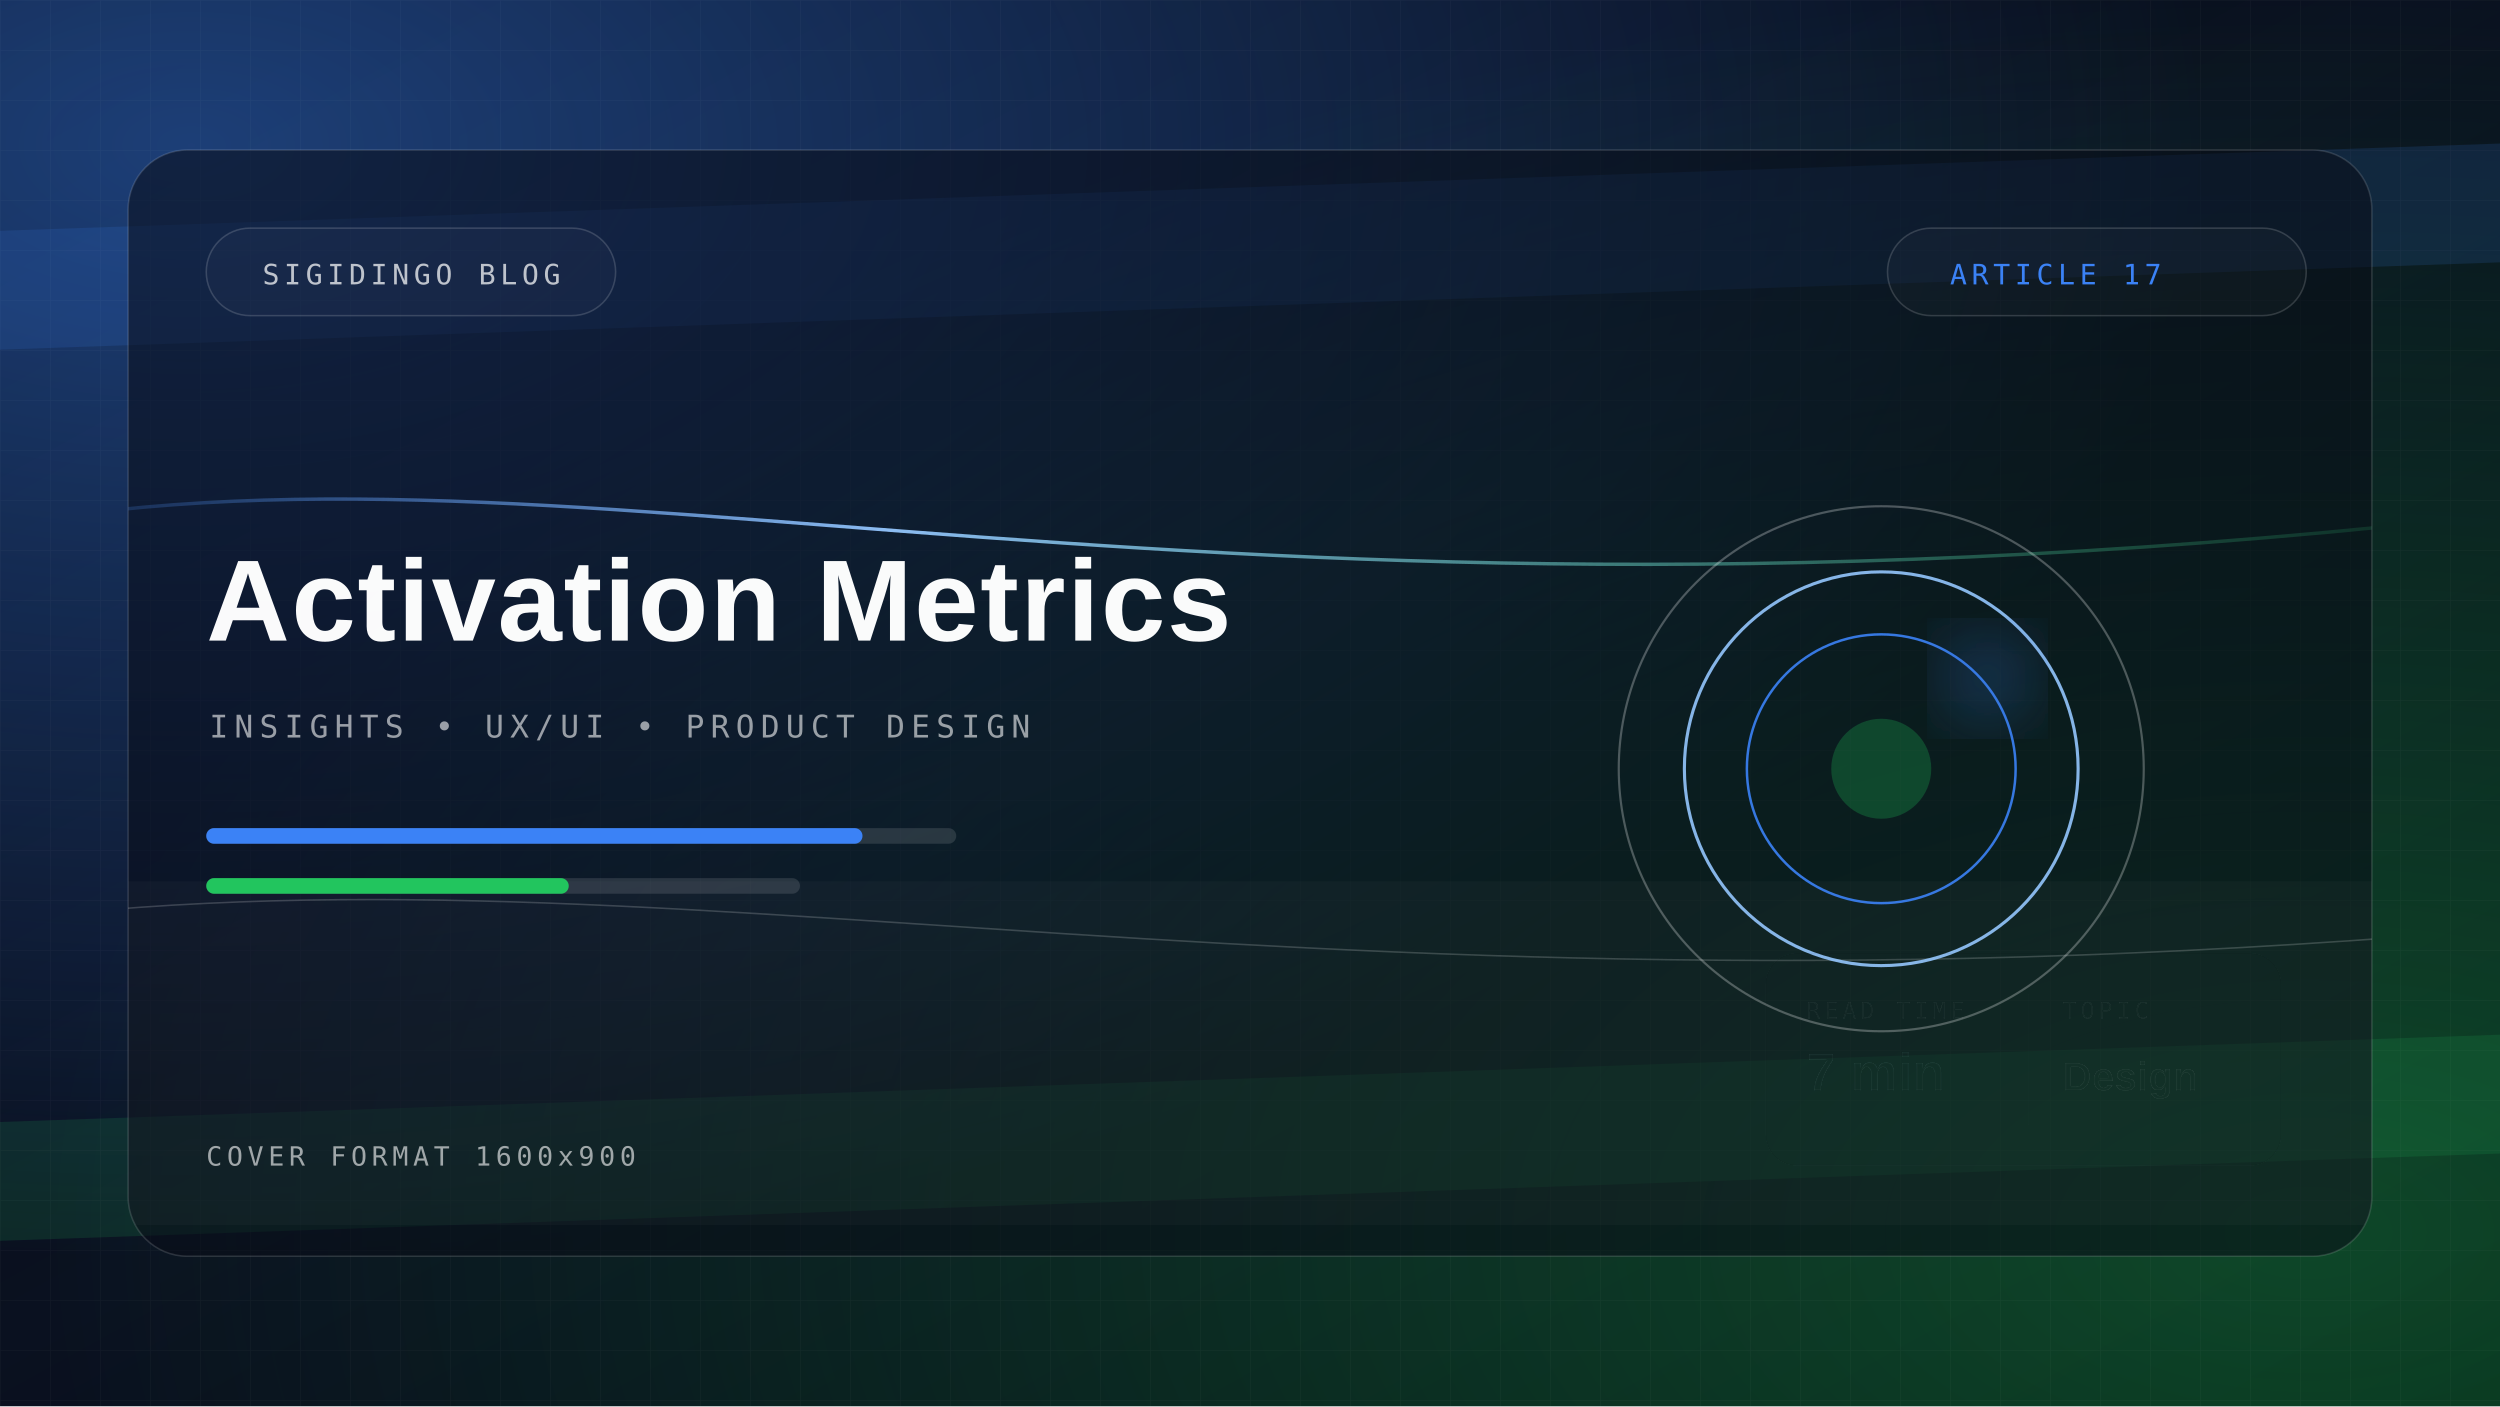
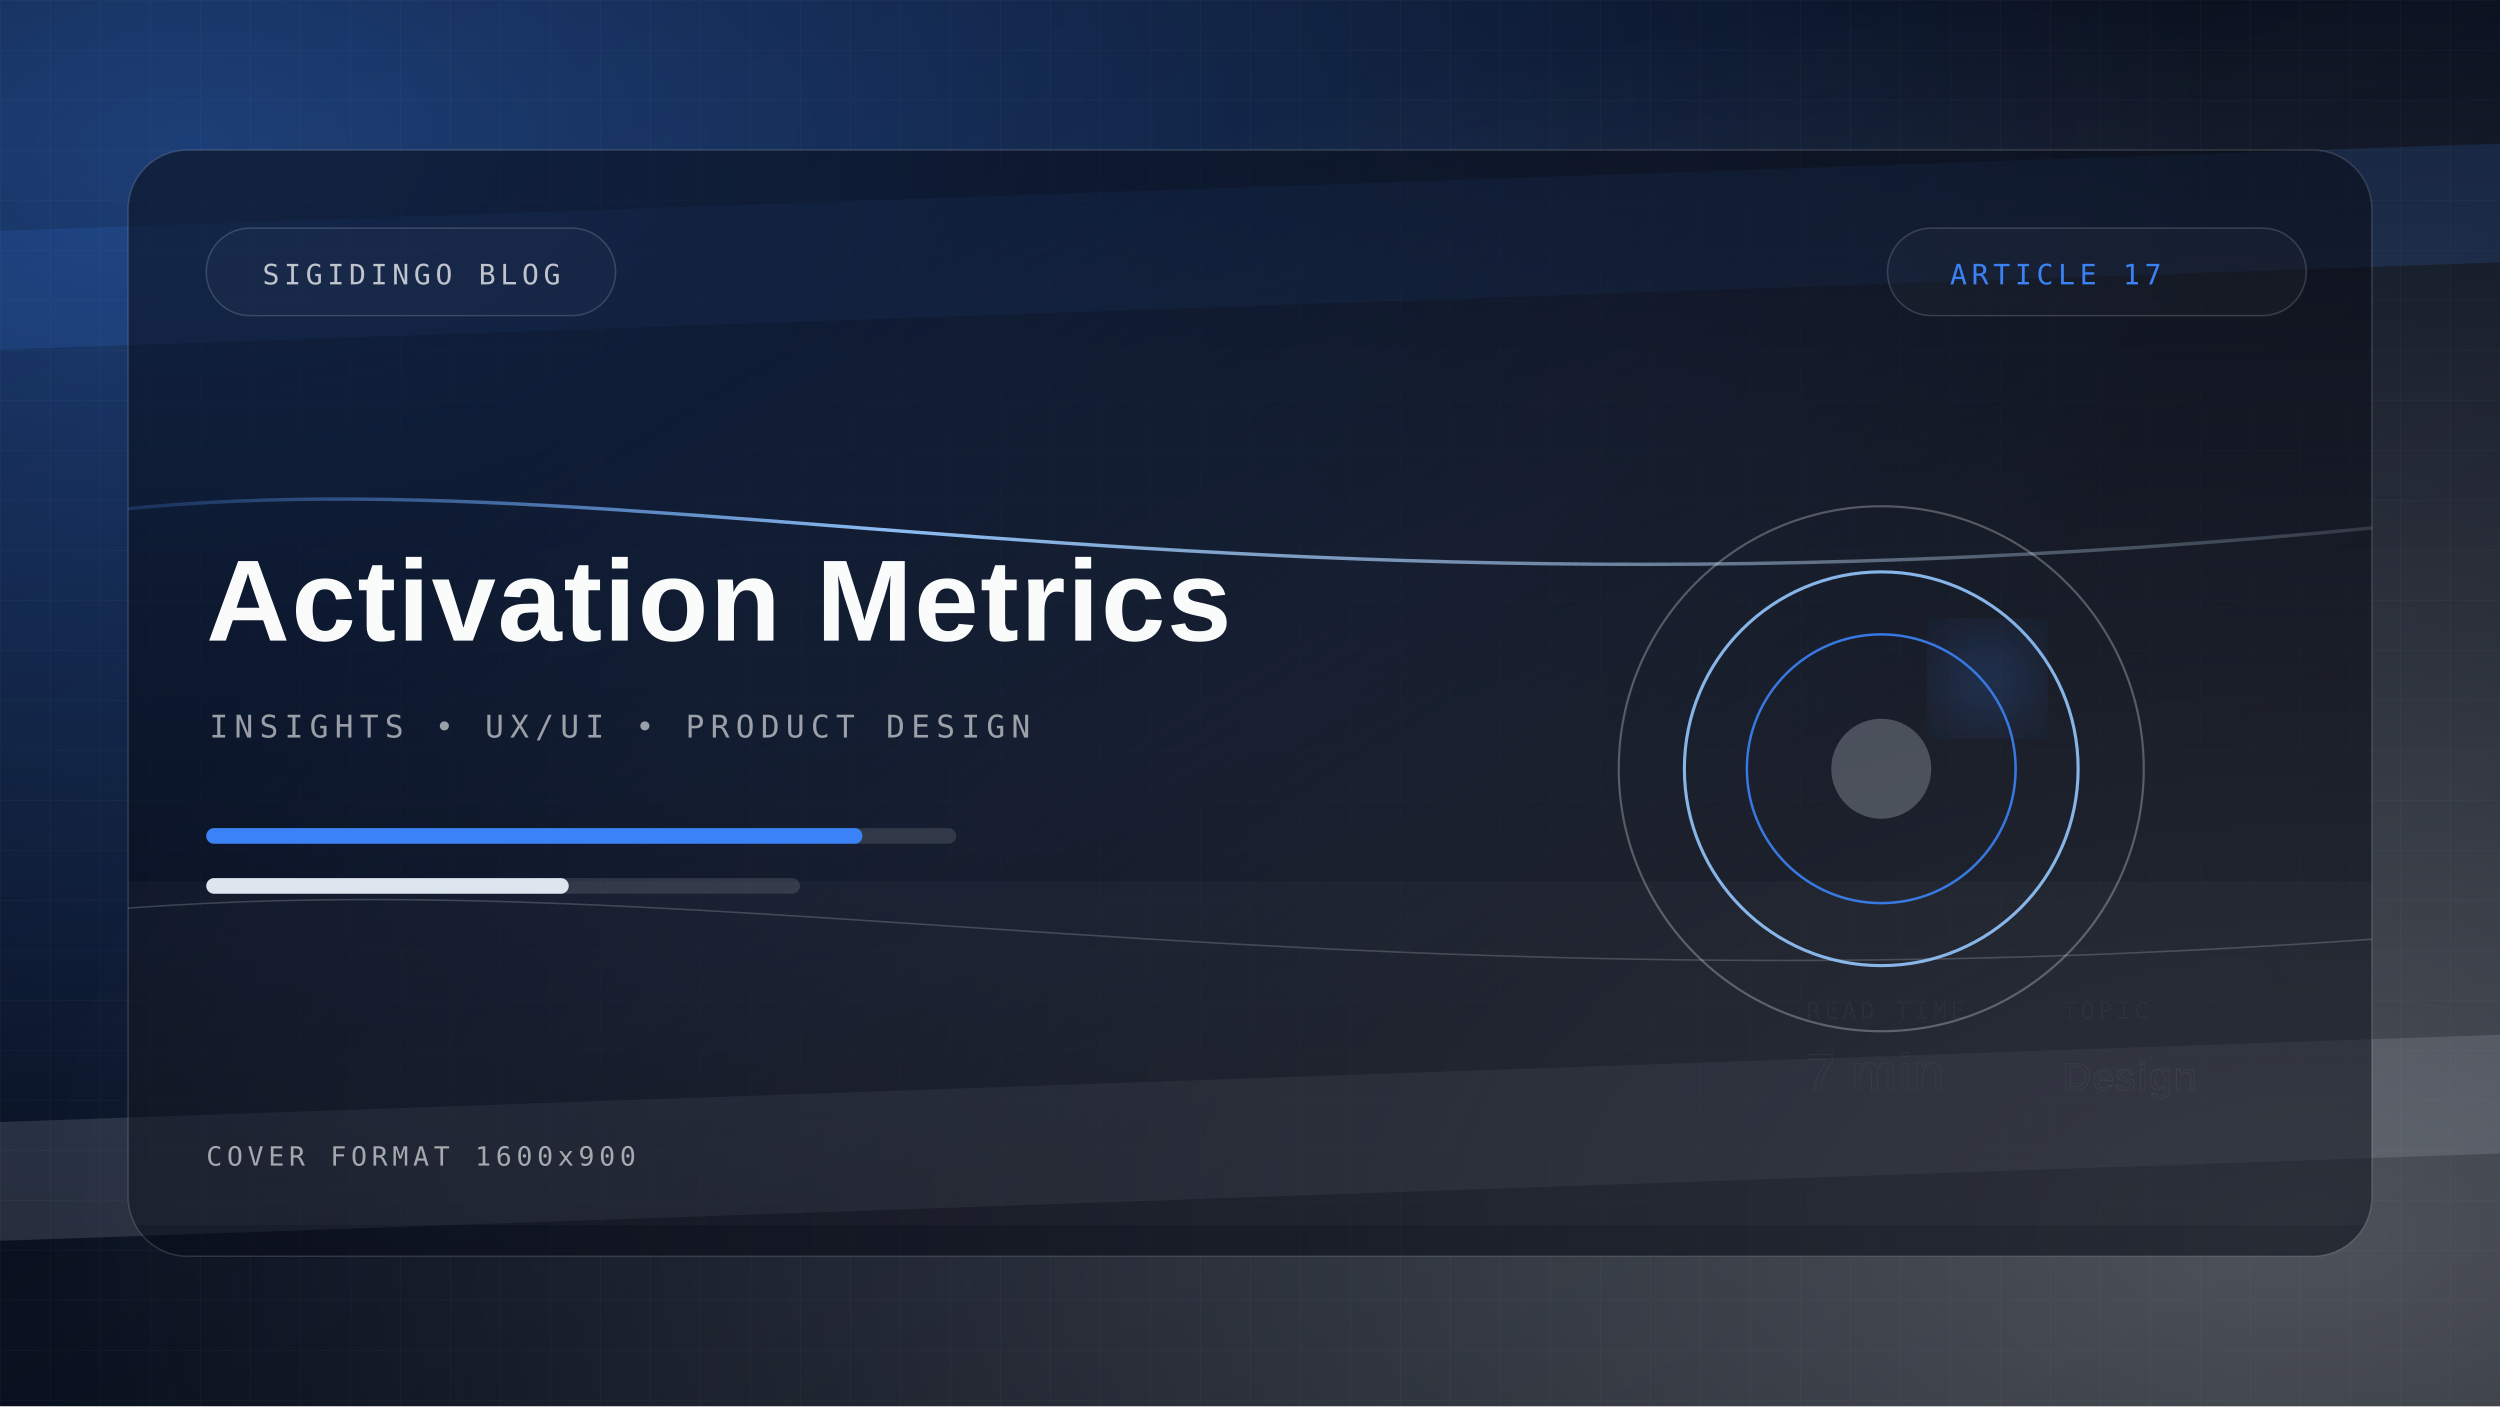
<svg xmlns="http://www.w3.org/2000/svg" width="1600" height="900" viewBox="0 0 1600 900">
  <defs>
    <linearGradient id="bg-17" x1="0" y1="0" x2="1" y2="1">
      <stop offset="0%" stop-color="#03050B" />
      <stop offset="48%" stop-color="#0A1120" />
      <stop offset="100%" stop-color="#02040A" />
    </linearGradient>
    <radialGradient id="glowA-17" cx="0.08" cy="0.1" r="0.8">
      <stop offset="0%" stop-color="#3B82F6" stop-opacity="0.45" />
      <stop offset="100%" stop-color="#3B82F6" stop-opacity="0" />
    </radialGradient>
    <radialGradient id="glowB-17" cx="0.92" cy="0.88" r="0.9">
-       <stop offset="0%" stop-color="#22C55E" stop-opacity="0.34" />
-       <stop offset="100%" stop-color="#22C55E" stop-opacity="0" />
+       <stop offset="0%" stop-color="#DDE5EE" stop-opacity="0.34" />
+       <stop offset="100%" stop-color="#DDE5EE" stop-opacity="0" />
    </radialGradient>
    <linearGradient id="accent-17" x1="0" y1="0" x2="1" y2="0">
      <stop offset="0%" stop-color="#3B82F6" stop-opacity="0" />
      <stop offset="35%" stop-color="#93C5FD" stop-opacity="0.95" />
-       <stop offset="100%" stop-color="#22C55E" stop-opacity="0" />
+       <stop offset="100%" stop-color="#DDE5EE" stop-opacity="0" />
    </linearGradient>
    <filter id="blur-17" x="-30%" y="-30%" width="160%" height="160%">
      <feGaussianBlur stdDeviation="26" />
    </filter>
    <filter id="inner-17" x="-20%" y="-20%" width="140%" height="140%">
      <feGaussianBlur in="SourceGraphic" stdDeviation="0.6" result="blur" />
      <feComposite in="SourceGraphic" in2="blur" operator="arithmetic" k2="1" k3="-1" />
    </filter>
    <pattern id="grid-17" width="32" height="32" patternUnits="userSpaceOnUse">
      <path d="M32 0H0V32" fill="none" stroke="rgba(255,255,255,0.035)" stroke-width="1" />
    </pattern>
    <clipPath id="mainClip-17">
      <rect x="82" y="96" width="1436" height="708" rx="38" />
    </clipPath>
  </defs>
  <rect width="1600" height="900" fill="url(#bg-17)" />
  <rect width="1600" height="900" fill="url(#glowA-17)" />
  <rect width="1600" height="900" fill="url(#glowB-17)" />
  <rect width="1600" height="900" fill="url(#grid-17)" />
  <g transform="rotate(-2,800,450)" opacity="0.14">
    <rect x="-120" y="120" width="1900" height="76" fill="#3B82F6" />
-     <rect x="-120" y="690" width="1900" height="76" fill="#22C55E" />
+     <rect x="-120" y="690" width="1900" height="76" fill="#DDE5EE" />
  </g>
  <rect x="82" y="96" width="1436" height="708" rx="38" fill="rgba(8,12,22,0.55)" stroke="rgba(255,255,255,0.14)" />
  <g clip-path="url(#mainClip-17)">
    <path d="M-40 345 C360 255, 760 441, 1700 317" stroke="url(#accent-17)" stroke-width="2.2" fill="none" />
    <path d="M-40 595 C420 525, 840 675, 1700 585" stroke="rgba(255,255,255,0.18)" stroke-width="1" fill="none" />
    <rect x="0" y="564" width="1600" height="220" fill="rgba(255,255,255,0.025)" />
    <g opacity="0.9">
      <circle cx="1204" cy="492" r="168" fill="none" stroke="rgba(255,255,255,0.3)" stroke-width="1.4" />
      <circle cx="1204" cy="492" r="126" fill="none" stroke="#93C5FD" stroke-width="2" />
      <circle cx="1204" cy="492" r="86" fill="none" stroke="#3B82F6" stroke-width="1.6" />
-       <circle cx="1204" cy="492" r="32" fill="#22C55E" fill-opacity="0.28" />
+       <circle cx="1204" cy="492" r="32" fill="#DDE5EE" fill-opacity="0.28" />
      <circle cx="1272" cy="434" r="24" fill="#3B82F6" fill-opacity="0.5" filter="url(#blur-17)" />
    </g>
  </g>
  <g>
    <rect x="132" y="146" width="262" height="56" rx="28" fill="rgba(255,255,255,0.02)" stroke="rgba(255,255,255,0.16)" />
    <rect x="1208" y="146" width="268" height="56" rx="28" fill="rgba(255,255,255,0.02)" stroke="rgba(255,255,255,0.16)" />
    <text x="168" y="182" font-family="Consolas, monospace" font-size="18" letter-spacing="3" fill="rgba(255,255,255,0.72)">SIGIDINGO BLOG</text>
    <text x="1248" y="182" font-family="Consolas, monospace" font-size="18" letter-spacing="3" fill="#3B82F6">ARTICLE 17</text>
  </g>
  <g>
    <text x="132" y="410" font-family="Sora, Arial, sans-serif" font-weight="700" font-size="74" letter-spacing="1.1" fill="rgba(255,255,255,0.98)">Activation Metrics</text>
    <text x="134" y="472" font-family="Consolas, monospace" font-size="20" letter-spacing="4" fill="rgba(255,255,255,0.58)">INSIGHTS  •  UX/UI  •  PRODUCT DESIGN</text>
    <rect x="132" y="530" width="480" height="10" rx="5" fill="rgba(255,255,255,0.12)" />
    <rect x="132" y="530" width="420" height="10" rx="5" fill="#3B82F6" />
    <rect x="132" y="562" width="380" height="10" rx="5" fill="rgba(255,255,255,0.12)" />
-     <rect x="132" y="562" width="232" height="10" rx="5" fill="#22C55E" />
+     <rect x="132" y="562" width="232" height="10" rx="5" fill="#DDE5EE" />
  </g>
  <g transform="translate(1130,610)" filter="url(#inner-17)">
    <rect x="0" y="0" width="330" height="136" rx="20" fill="rgba(7,11,20,0.5)" stroke="rgba(255,255,255,0.16)" />
    <text x="26" y="42" font-family="Consolas, monospace" font-size="15" letter-spacing="2.5" fill="rgba(255,255,255,0.65)">READ TIME</text>
    <text x="26" y="88" font-family="Sora, Arial, sans-serif" font-weight="600" font-size="34" fill="#93C5FD">7 min</text>
    <line x1="168" y1="26" x2="168" y2="110" stroke="rgba(255,255,255,0.12)" />
    <text x="190" y="42" font-family="Consolas, monospace" font-size="15" letter-spacing="2.5" fill="rgba(255,255,255,0.65)">TOPIC</text>
    <text x="190" y="88" font-family="Sora, Arial, sans-serif" font-weight="600" font-size="26" fill="rgba(255,255,255,0.94)">Design</text>
  </g>
  <text x="132" y="746" font-family="Consolas, monospace" font-size="17" letter-spacing="3" fill="rgba(255,255,255,0.6)">COVER FORMAT 1600x900</text>
</svg>
